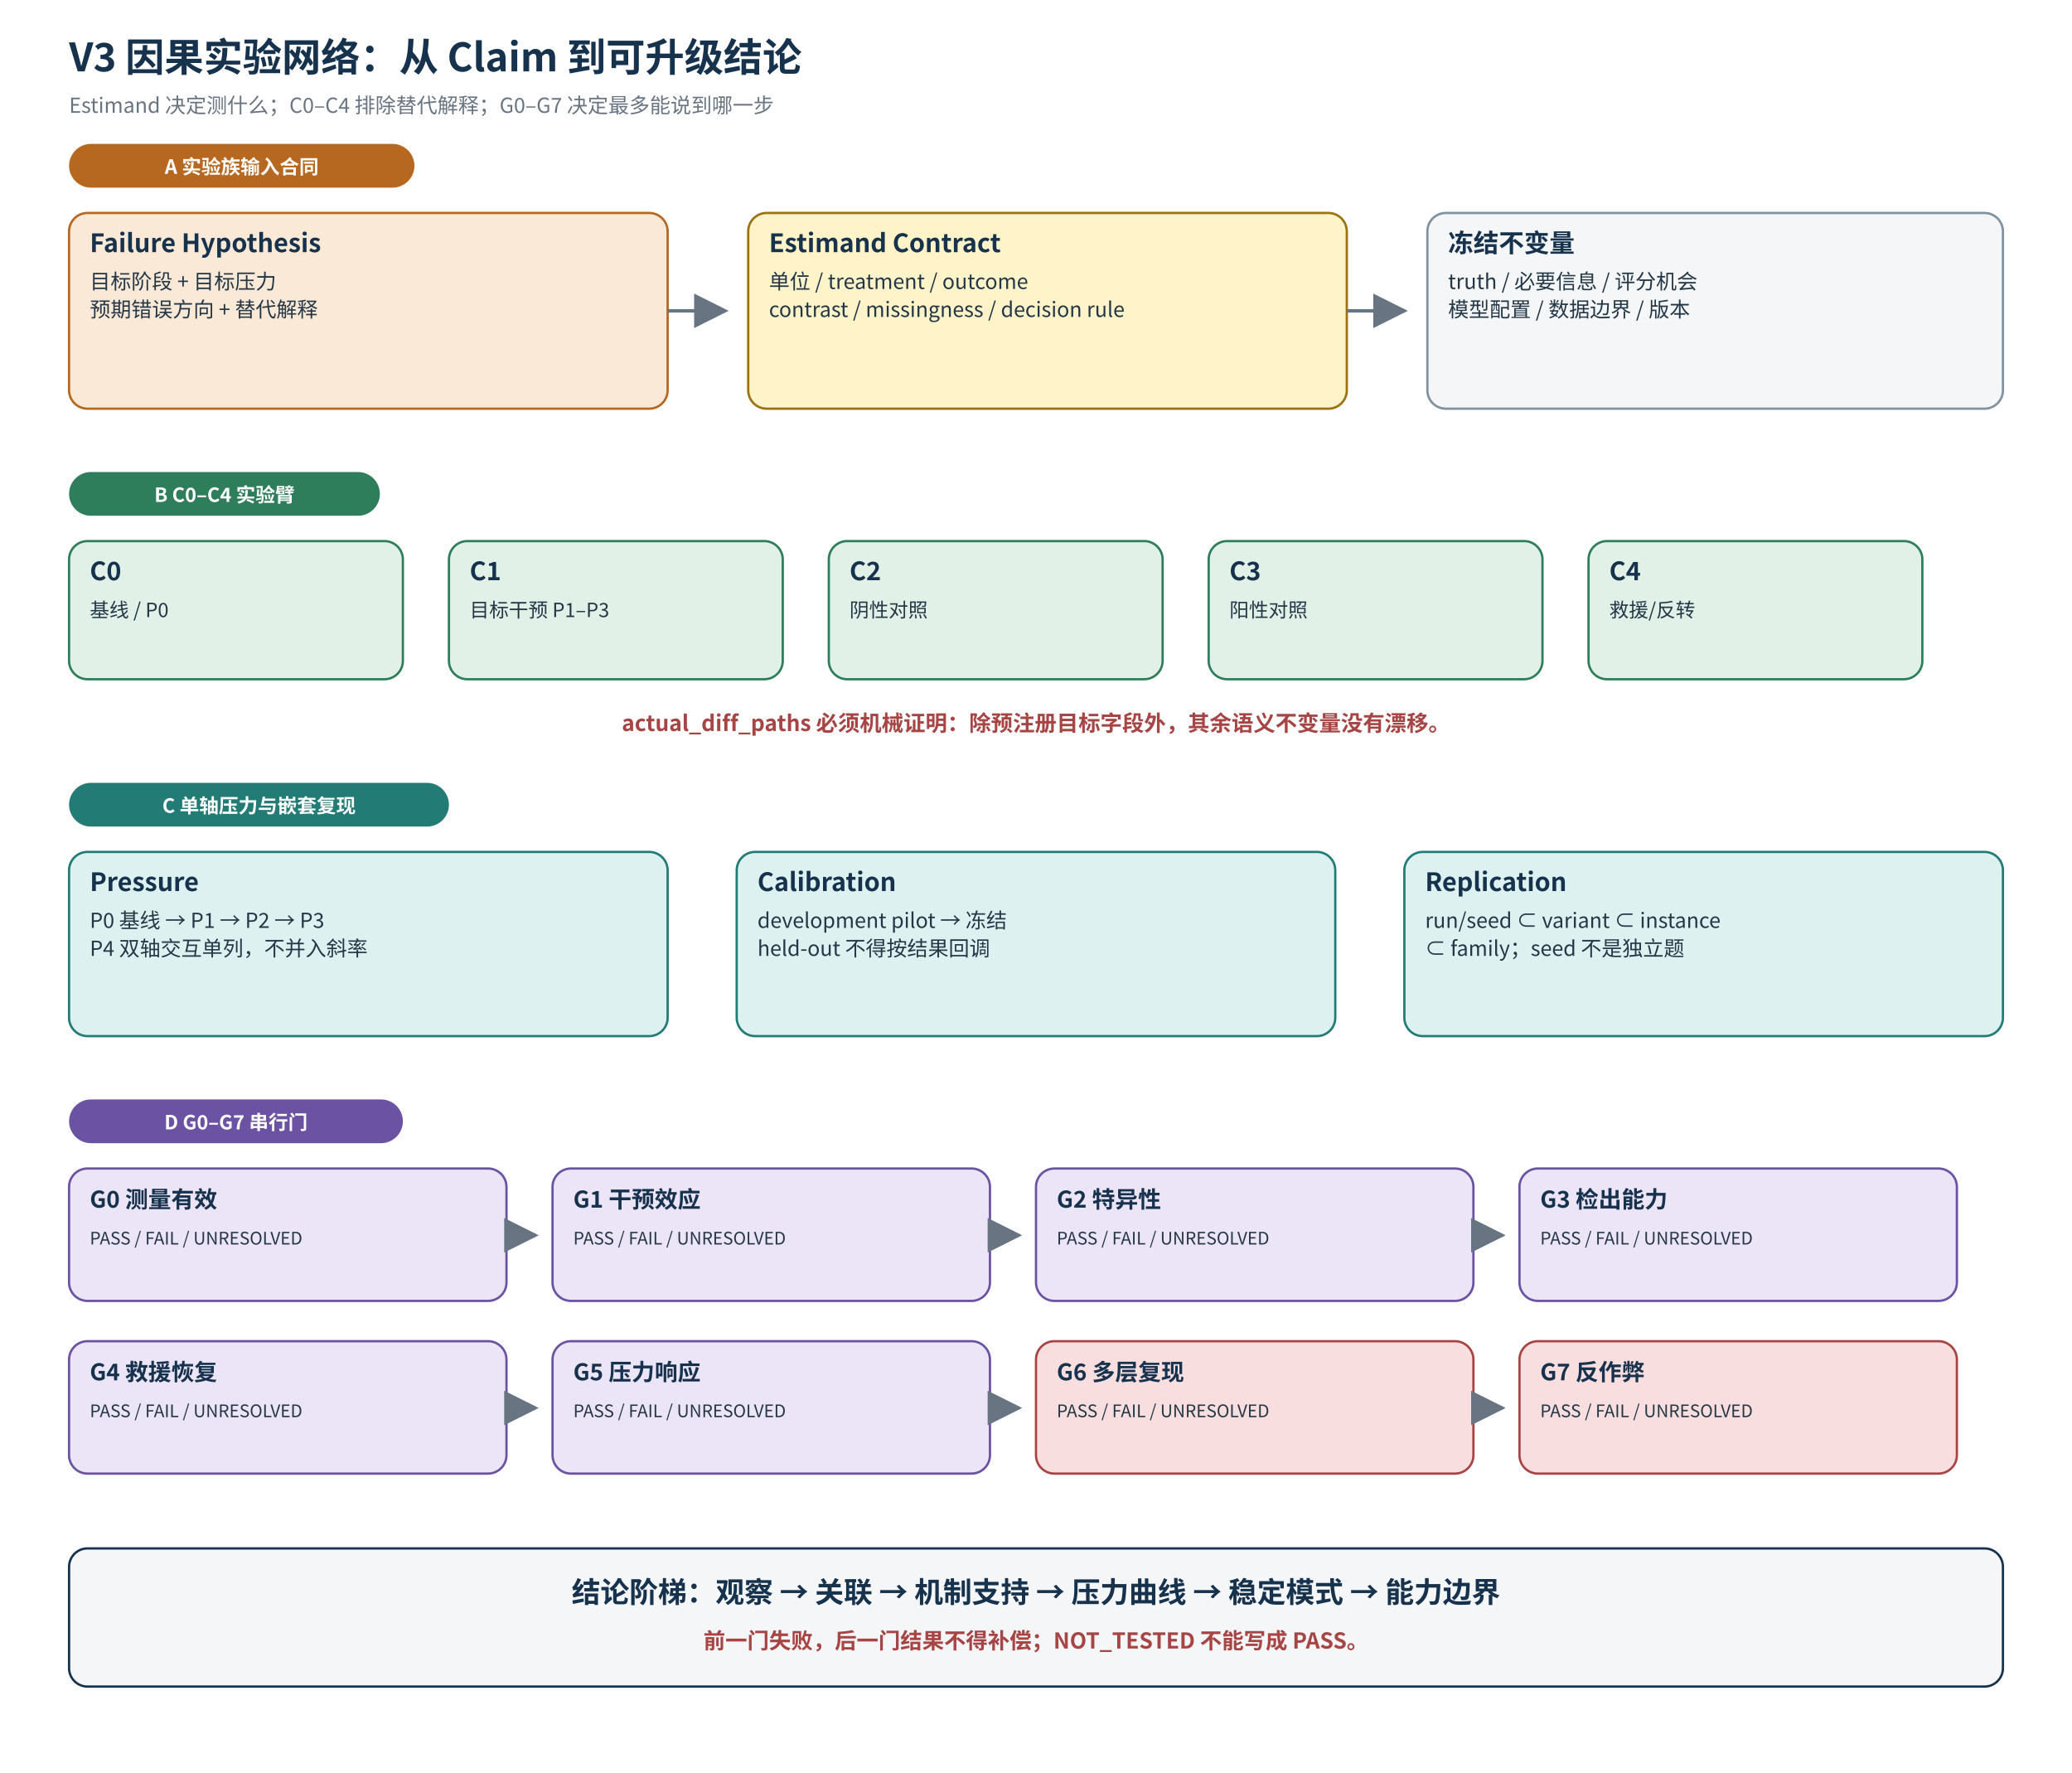
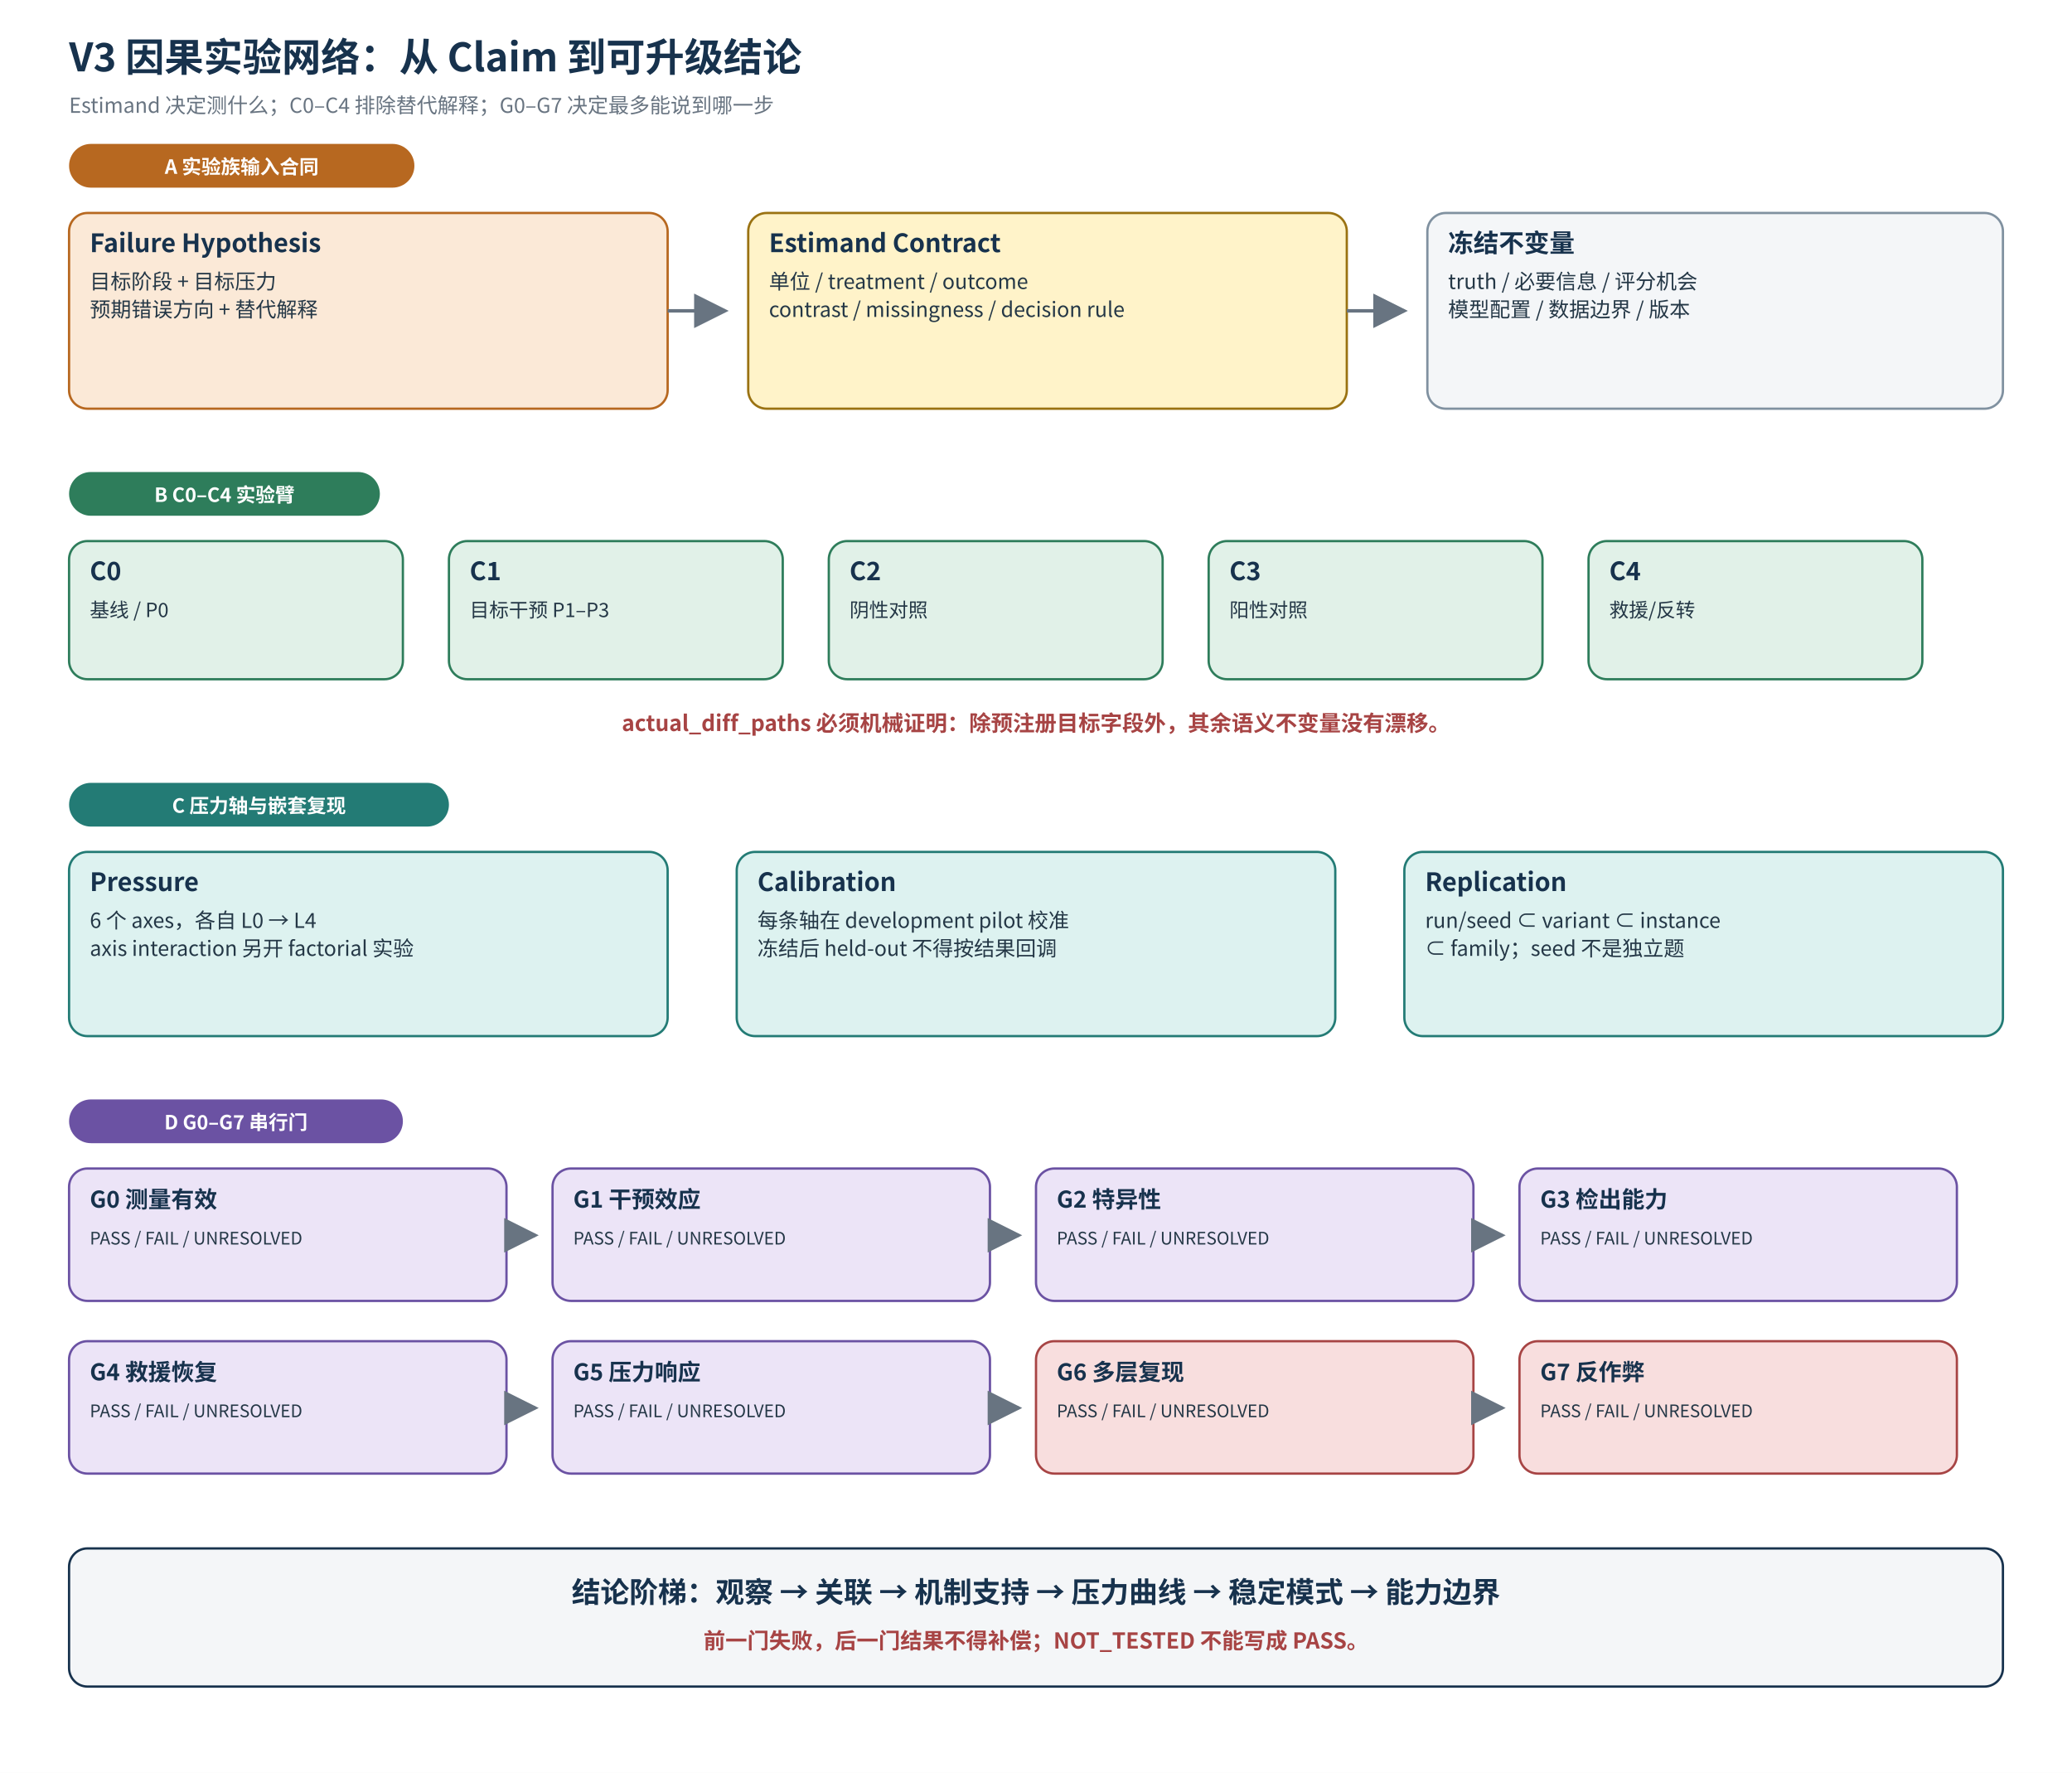
<svg xmlns="http://www.w3.org/2000/svg" width="1800" height="1540" viewBox="0 0 1800 1540">
  <defs>
    <marker id="arrow" markerWidth="10" markerHeight="10" refX="9" refY="5" orient="auto">
      <path d="M0,0 L10,5 L0,10 z" fill="#687481" />
    </marker>
    <marker id="arrowRed" markerWidth="10" markerHeight="10" refX="9" refY="5" orient="auto">
      <path d="M0,0 L10,5 L0,10 z" fill="#A74444" />
    </marker>
  </defs>
  <rect width="1800" height="1540" fill="#FFFFFF" />
  <text x="60" y="62" text-anchor="start" font-family="Microsoft YaHei, Noto Sans CJK SC, sans-serif" font-size="34" font-weight="700" fill="#17324D">V3 因果实验网络：从 Claim 到可升级结论</text>
  <text x="60" y="98" text-anchor="start" font-family="Microsoft YaHei, Noto Sans CJK SC, sans-serif" font-size="18" font-weight="400" fill="#687481">Estimand 决定测什么；C0–C4 排除替代解释；G0–G7 决定最多能说到哪一步</text>
  <rect x="60" y="125" width="300" height="38" rx="19" fill="#B76820" />
  <text x="210.0" y="151" text-anchor="middle" font-family="Microsoft YaHei, Noto Sans CJK SC, sans-serif" font-size="17" font-weight="700" fill="#FFFFFF">A 实验族输入合同</text>
  <rect x="60" y="185" width="520" height="170" rx="16" fill="#FBE9D7" stroke="#B76820" stroke-width="2" />
  <text x="78" y="219" text-anchor="start" font-family="Microsoft YaHei, Noto Sans CJK SC, sans-serif" font-size="22" font-weight="700" fill="#17324D">Failure Hypothesis</text>
  <text x="78" y="251" text-anchor="start" font-family="Microsoft YaHei, Noto Sans CJK SC, sans-serif" font-size="18" font-weight="400" fill="#243746">
    <tspan x="78" dy="0">目标阶段 + 目标压力</tspan>
    <tspan x="78" dy="24.3">预期错误方向 + 替代解释</tspan>
  </text>
  <line x1="580" y1="270" x2="630" y2="270" stroke="#687481" stroke-width="3" marker-end="url(#arrow)" />
  <rect x="650" y="185" width="520" height="170" rx="16" fill="#FFF3C9" stroke="#9A7212" stroke-width="2" />
  <text x="668" y="219" text-anchor="start" font-family="Microsoft YaHei, Noto Sans CJK SC, sans-serif" font-size="22" font-weight="700" fill="#17324D">Estimand Contract</text>
  <text x="668" y="251" text-anchor="start" font-family="Microsoft YaHei, Noto Sans CJK SC, sans-serif" font-size="18" font-weight="400" fill="#243746">
    <tspan x="668" dy="0">单位 / treatment / outcome</tspan>
    <tspan x="668" dy="24.3">contrast / missingness / decision rule</tspan>
  </text>
  <line x1="1170" y1="270" x2="1220" y2="270" stroke="#687481" stroke-width="3" marker-end="url(#arrow)" />
  <rect x="1240" y="185" width="500" height="170" rx="16" fill="#F4F6F8" stroke="#8091A0" stroke-width="2" />
  <text x="1258" y="219" text-anchor="start" font-family="Microsoft YaHei, Noto Sans CJK SC, sans-serif" font-size="22" font-weight="700" fill="#17324D">冻结不变量</text>
  <text x="1258" y="251" text-anchor="start" font-family="Microsoft YaHei, Noto Sans CJK SC, sans-serif" font-size="18" font-weight="400" fill="#243746">
    <tspan x="1258" dy="0">truth / 必要信息 / 评分机会</tspan>
    <tspan x="1258" dy="24.3">模型配置 / 数据边界 / 版本</tspan>
  </text>
  <rect x="60" y="410" width="270" height="38" rx="19" fill="#2E7D5B" />
  <text x="195.0" y="436" text-anchor="middle" font-family="Microsoft YaHei, Noto Sans CJK SC, sans-serif" font-size="17" font-weight="700" fill="#FFFFFF">B C0–C4 实验臂</text>
  <rect x="60" y="470" width="290" height="120" rx="16" fill="#E1F1E8" stroke="#2E7D5B" stroke-width="2" />
  <text x="78" y="504" text-anchor="start" font-family="Microsoft YaHei, Noto Sans CJK SC, sans-serif" font-size="22" font-weight="700" fill="#17324D">C0</text>
  <text x="78" y="536" text-anchor="start" font-family="Microsoft YaHei, Noto Sans CJK SC, sans-serif" font-size="17" font-weight="400" fill="#243746">
    <tspan x="78" dy="0">基线 / P0</tspan>
  </text>
  <rect x="390" y="470" width="290" height="120" rx="16" fill="#E1F1E8" stroke="#2E7D5B" stroke-width="2" />
  <text x="408" y="504" text-anchor="start" font-family="Microsoft YaHei, Noto Sans CJK SC, sans-serif" font-size="22" font-weight="700" fill="#17324D">C1</text>
  <text x="408" y="536" text-anchor="start" font-family="Microsoft YaHei, Noto Sans CJK SC, sans-serif" font-size="17" font-weight="400" fill="#243746">
    <tspan x="408" dy="0">目标干预 P1–P3</tspan>
  </text>
  <rect x="720" y="470" width="290" height="120" rx="16" fill="#E1F1E8" stroke="#2E7D5B" stroke-width="2" />
  <text x="738" y="504" text-anchor="start" font-family="Microsoft YaHei, Noto Sans CJK SC, sans-serif" font-size="22" font-weight="700" fill="#17324D">C2</text>
  <text x="738" y="536" text-anchor="start" font-family="Microsoft YaHei, Noto Sans CJK SC, sans-serif" font-size="17" font-weight="400" fill="#243746">
    <tspan x="738" dy="0">阴性对照</tspan>
  </text>
  <rect x="1050" y="470" width="290" height="120" rx="16" fill="#E1F1E8" stroke="#2E7D5B" stroke-width="2" />
  <text x="1068" y="504" text-anchor="start" font-family="Microsoft YaHei, Noto Sans CJK SC, sans-serif" font-size="22" font-weight="700" fill="#17324D">C3</text>
  <text x="1068" y="536" text-anchor="start" font-family="Microsoft YaHei, Noto Sans CJK SC, sans-serif" font-size="17" font-weight="400" fill="#243746">
    <tspan x="1068" dy="0">阳性对照</tspan>
  </text>
  <rect x="1380" y="470" width="290" height="120" rx="16" fill="#E1F1E8" stroke="#2E7D5B" stroke-width="2" />
  <text x="1398" y="504" text-anchor="start" font-family="Microsoft YaHei, Noto Sans CJK SC, sans-serif" font-size="22" font-weight="700" fill="#17324D">C4</text>
  <text x="1398" y="536" text-anchor="start" font-family="Microsoft YaHei, Noto Sans CJK SC, sans-serif" font-size="17" font-weight="400" fill="#243746">
    <tspan x="1398" dy="0">救援/反转</tspan>
  </text>
  <text x="900" y="635" text-anchor="middle" font-family="Microsoft YaHei, Noto Sans CJK SC, sans-serif" font-size="19" font-weight="700" fill="#A74444">actual_diff_paths 必须机械证明：除预注册目标字段外，其余语义不变量没有漂移。</text>
  <rect x="60" y="680" width="330" height="38" rx="19" fill="#237B75" />
-   <text x="225.0" y="706" text-anchor="middle" font-family="Microsoft YaHei, Noto Sans CJK SC, sans-serif" font-size="17" font-weight="700" fill="#FFFFFF">C 单轴压力与嵌套复现</text>
+   <text x="225.0" y="706" text-anchor="middle" font-family="Microsoft YaHei, Noto Sans CJK SC, sans-serif" font-size="17" font-weight="700" fill="#FFFFFF">C 压力轴与嵌套复现</text>
  <rect x="60" y="740" width="520" height="160" rx="16" fill="#DDF2F0" stroke="#237B75" stroke-width="2" />
  <text x="78" y="774" text-anchor="start" font-family="Microsoft YaHei, Noto Sans CJK SC, sans-serif" font-size="22" font-weight="700" fill="#17324D">Pressure</text>
  <text x="78" y="806" text-anchor="start" font-family="Microsoft YaHei, Noto Sans CJK SC, sans-serif" font-size="18" font-weight="400" fill="#243746">
-     <tspan x="78" dy="0">P0 基线 → P1 → P2 → P3</tspan>
-     <tspan x="78" dy="24.3">P4 双轴交互单列，不并入斜率</tspan>
+     <tspan x="78" dy="0">6 个 axes，各自 L0 → L4</tspan>
+     <tspan x="78" dy="24.3">axis interaction 另开 factorial 实验</tspan>
  </text>
  <rect x="640" y="740" width="520" height="160" rx="16" fill="#DDF2F0" stroke="#237B75" stroke-width="2" />
  <text x="658" y="774" text-anchor="start" font-family="Microsoft YaHei, Noto Sans CJK SC, sans-serif" font-size="22" font-weight="700" fill="#17324D">Calibration</text>
  <text x="658" y="806" text-anchor="start" font-family="Microsoft YaHei, Noto Sans CJK SC, sans-serif" font-size="18" font-weight="400" fill="#243746">
-     <tspan x="658" dy="0">development pilot → 冻结</tspan>
-     <tspan x="658" dy="24.3">held-out 不得按结果回调</tspan>
+     <tspan x="658" dy="0">每条轴在 development pilot 校准</tspan>
+     <tspan x="658" dy="24.3">冻结后 held-out 不得按结果回调</tspan>
  </text>
  <rect x="1220" y="740" width="520" height="160" rx="16" fill="#DDF2F0" stroke="#237B75" stroke-width="2" />
  <text x="1238" y="774" text-anchor="start" font-family="Microsoft YaHei, Noto Sans CJK SC, sans-serif" font-size="22" font-weight="700" fill="#17324D">Replication</text>
  <text x="1238" y="806" text-anchor="start" font-family="Microsoft YaHei, Noto Sans CJK SC, sans-serif" font-size="18" font-weight="400" fill="#243746">
    <tspan x="1238" dy="0">run/seed ⊂ variant ⊂ instance</tspan>
    <tspan x="1238" dy="24.3">⊂ family；seed 不是独立题</tspan>
  </text>
  <rect x="60" y="955" width="290" height="38" rx="19" fill="#6B52A3" />
  <text x="205.0" y="981" text-anchor="middle" font-family="Microsoft YaHei, Noto Sans CJK SC, sans-serif" font-size="17" font-weight="700" fill="#FFFFFF">D G0–G7 串行门</text>
  <rect x="60" y="1015" width="380" height="115" rx="16" fill="#ECE4F7" stroke="#6B52A3" stroke-width="2" />
  <text x="78" y="1049" text-anchor="start" font-family="Microsoft YaHei, Noto Sans CJK SC, sans-serif" font-size="20" font-weight="700" fill="#17324D">G0 测量有效</text>
  <text x="78" y="1081" text-anchor="start" font-family="Microsoft YaHei, Noto Sans CJK SC, sans-serif" font-size="15" font-weight="400" fill="#243746">
    <tspan x="78" dy="0">PASS / FAIL / UNRESOLVED</tspan>
  </text>
  <line x1="440" y1="1073" x2="465" y2="1073" stroke="#687481" stroke-width="3" marker-end="url(#arrow)" />
  <rect x="480" y="1015" width="380" height="115" rx="16" fill="#ECE4F7" stroke="#6B52A3" stroke-width="2" />
  <text x="498" y="1049" text-anchor="start" font-family="Microsoft YaHei, Noto Sans CJK SC, sans-serif" font-size="20" font-weight="700" fill="#17324D">G1 干预效应</text>
  <text x="498" y="1081" text-anchor="start" font-family="Microsoft YaHei, Noto Sans CJK SC, sans-serif" font-size="15" font-weight="400" fill="#243746">
    <tspan x="498" dy="0">PASS / FAIL / UNRESOLVED</tspan>
  </text>
  <line x1="860" y1="1073" x2="885" y2="1073" stroke="#687481" stroke-width="3" marker-end="url(#arrow)" />
  <rect x="900" y="1015" width="380" height="115" rx="16" fill="#ECE4F7" stroke="#6B52A3" stroke-width="2" />
  <text x="918" y="1049" text-anchor="start" font-family="Microsoft YaHei, Noto Sans CJK SC, sans-serif" font-size="20" font-weight="700" fill="#17324D">G2 特异性</text>
  <text x="918" y="1081" text-anchor="start" font-family="Microsoft YaHei, Noto Sans CJK SC, sans-serif" font-size="15" font-weight="400" fill="#243746">
    <tspan x="918" dy="0">PASS / FAIL / UNRESOLVED</tspan>
  </text>
  <line x1="1280" y1="1073" x2="1305" y2="1073" stroke="#687481" stroke-width="3" marker-end="url(#arrow)" />
  <rect x="1320" y="1015" width="380" height="115" rx="16" fill="#ECE4F7" stroke="#6B52A3" stroke-width="2" />
  <text x="1338" y="1049" text-anchor="start" font-family="Microsoft YaHei, Noto Sans CJK SC, sans-serif" font-size="20" font-weight="700" fill="#17324D">G3 检出能力</text>
  <text x="1338" y="1081" text-anchor="start" font-family="Microsoft YaHei, Noto Sans CJK SC, sans-serif" font-size="15" font-weight="400" fill="#243746">
    <tspan x="1338" dy="0">PASS / FAIL / UNRESOLVED</tspan>
  </text>
  <rect x="60" y="1165" width="380" height="115" rx="16" fill="#ECE4F7" stroke="#6B52A3" stroke-width="2" />
  <text x="78" y="1199" text-anchor="start" font-family="Microsoft YaHei, Noto Sans CJK SC, sans-serif" font-size="20" font-weight="700" fill="#17324D">G4 救援恢复</text>
  <text x="78" y="1231" text-anchor="start" font-family="Microsoft YaHei, Noto Sans CJK SC, sans-serif" font-size="15" font-weight="400" fill="#243746">
    <tspan x="78" dy="0">PASS / FAIL / UNRESOLVED</tspan>
  </text>
  <line x1="440" y1="1223" x2="465" y2="1223" stroke="#687481" stroke-width="3" marker-end="url(#arrow)" />
  <rect x="480" y="1165" width="380" height="115" rx="16" fill="#ECE4F7" stroke="#6B52A3" stroke-width="2" />
  <text x="498" y="1199" text-anchor="start" font-family="Microsoft YaHei, Noto Sans CJK SC, sans-serif" font-size="20" font-weight="700" fill="#17324D">G5 压力响应</text>
  <text x="498" y="1231" text-anchor="start" font-family="Microsoft YaHei, Noto Sans CJK SC, sans-serif" font-size="15" font-weight="400" fill="#243746">
    <tspan x="498" dy="0">PASS / FAIL / UNRESOLVED</tspan>
  </text>
  <line x1="860" y1="1223" x2="885" y2="1223" stroke="#687481" stroke-width="3" marker-end="url(#arrow)" />
  <rect x="900" y="1165" width="380" height="115" rx="16" fill="#F8DEDE" stroke="#A74444" stroke-width="2" />
  <text x="918" y="1199" text-anchor="start" font-family="Microsoft YaHei, Noto Sans CJK SC, sans-serif" font-size="20" font-weight="700" fill="#17324D">G6 多层复现</text>
  <text x="918" y="1231" text-anchor="start" font-family="Microsoft YaHei, Noto Sans CJK SC, sans-serif" font-size="15" font-weight="400" fill="#243746">
    <tspan x="918" dy="0">PASS / FAIL / UNRESOLVED</tspan>
  </text>
  <line x1="1280" y1="1223" x2="1305" y2="1223" stroke="#687481" stroke-width="3" marker-end="url(#arrow)" />
  <rect x="1320" y="1165" width="380" height="115" rx="16" fill="#F8DEDE" stroke="#A74444" stroke-width="2" />
  <text x="1338" y="1199" text-anchor="start" font-family="Microsoft YaHei, Noto Sans CJK SC, sans-serif" font-size="20" font-weight="700" fill="#17324D">G7 反作弊</text>
  <text x="1338" y="1231" text-anchor="start" font-family="Microsoft YaHei, Noto Sans CJK SC, sans-serif" font-size="15" font-weight="400" fill="#243746">
    <tspan x="1338" dy="0">PASS / FAIL / UNRESOLVED</tspan>
  </text>
  <rect x="60" y="1345" width="1680" height="120" rx="16" fill="#F4F6F8" stroke="#17324D" stroke-width="2" />
  <text x="900" y="1392" text-anchor="middle" font-family="Microsoft YaHei, Noto Sans CJK SC, sans-serif" font-size="25" font-weight="700" fill="#17324D">结论阶梯：观察 → 关联 → 机制支持 → 压力曲线 → 稳定模式 → 能力边界</text>
  <text x="900" y="1432" text-anchor="middle" font-family="Microsoft YaHei, Noto Sans CJK SC, sans-serif" font-size="19" font-weight="700" fill="#A74444">前一门失败，后一门结果不得补偿；NOT_TESTED 不能写成 PASS。</text>
</svg>
